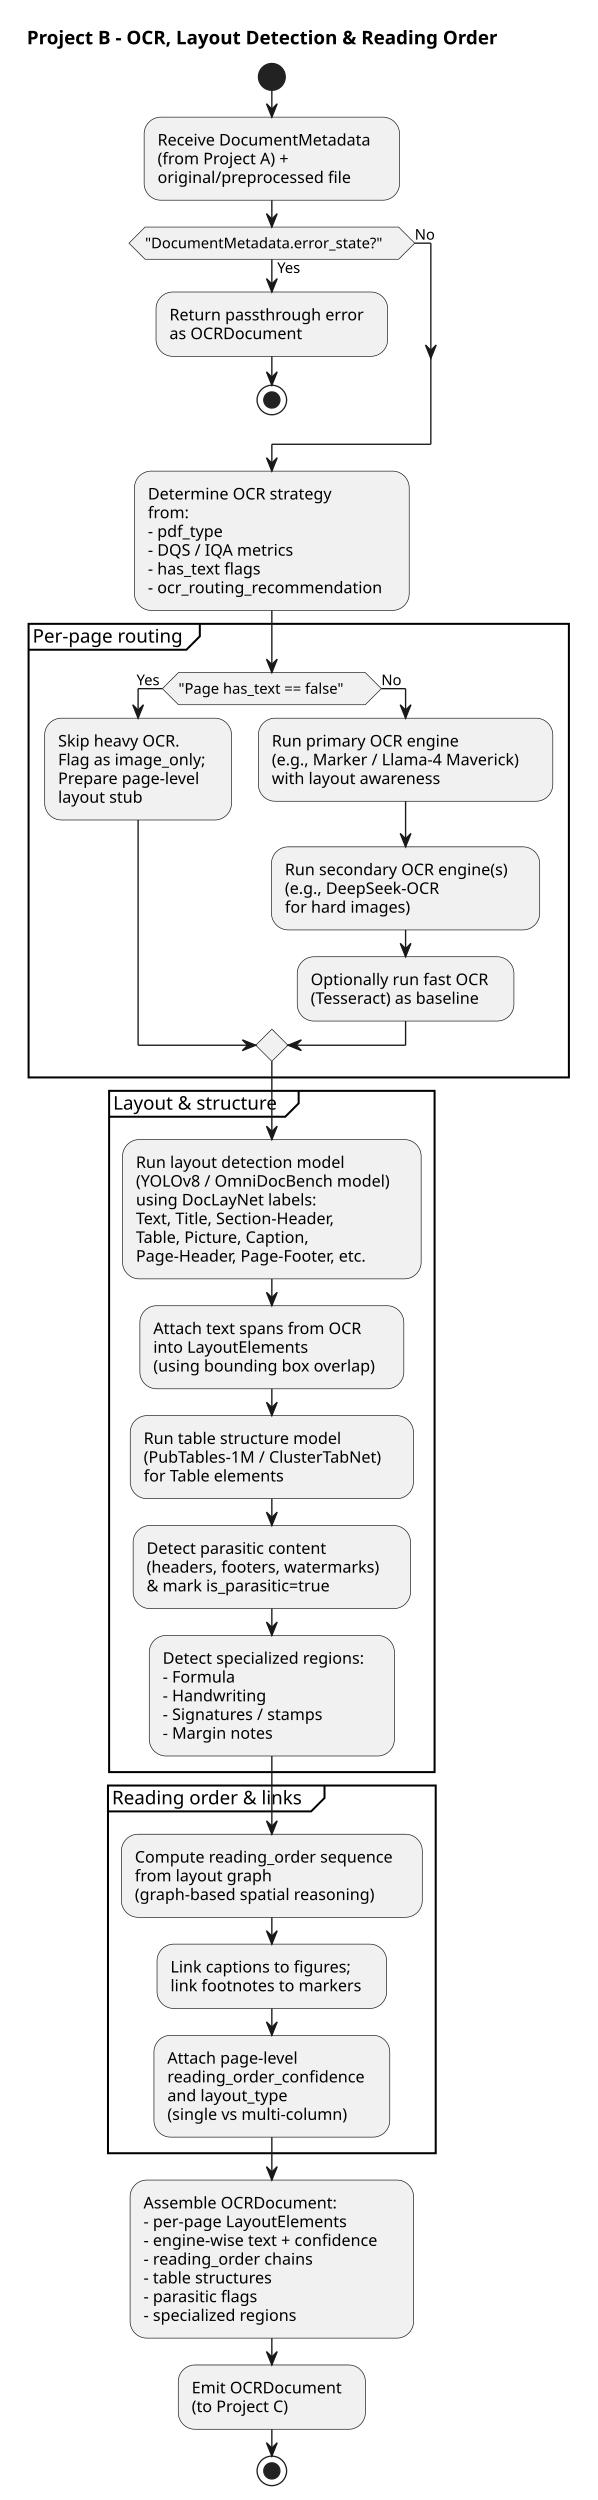
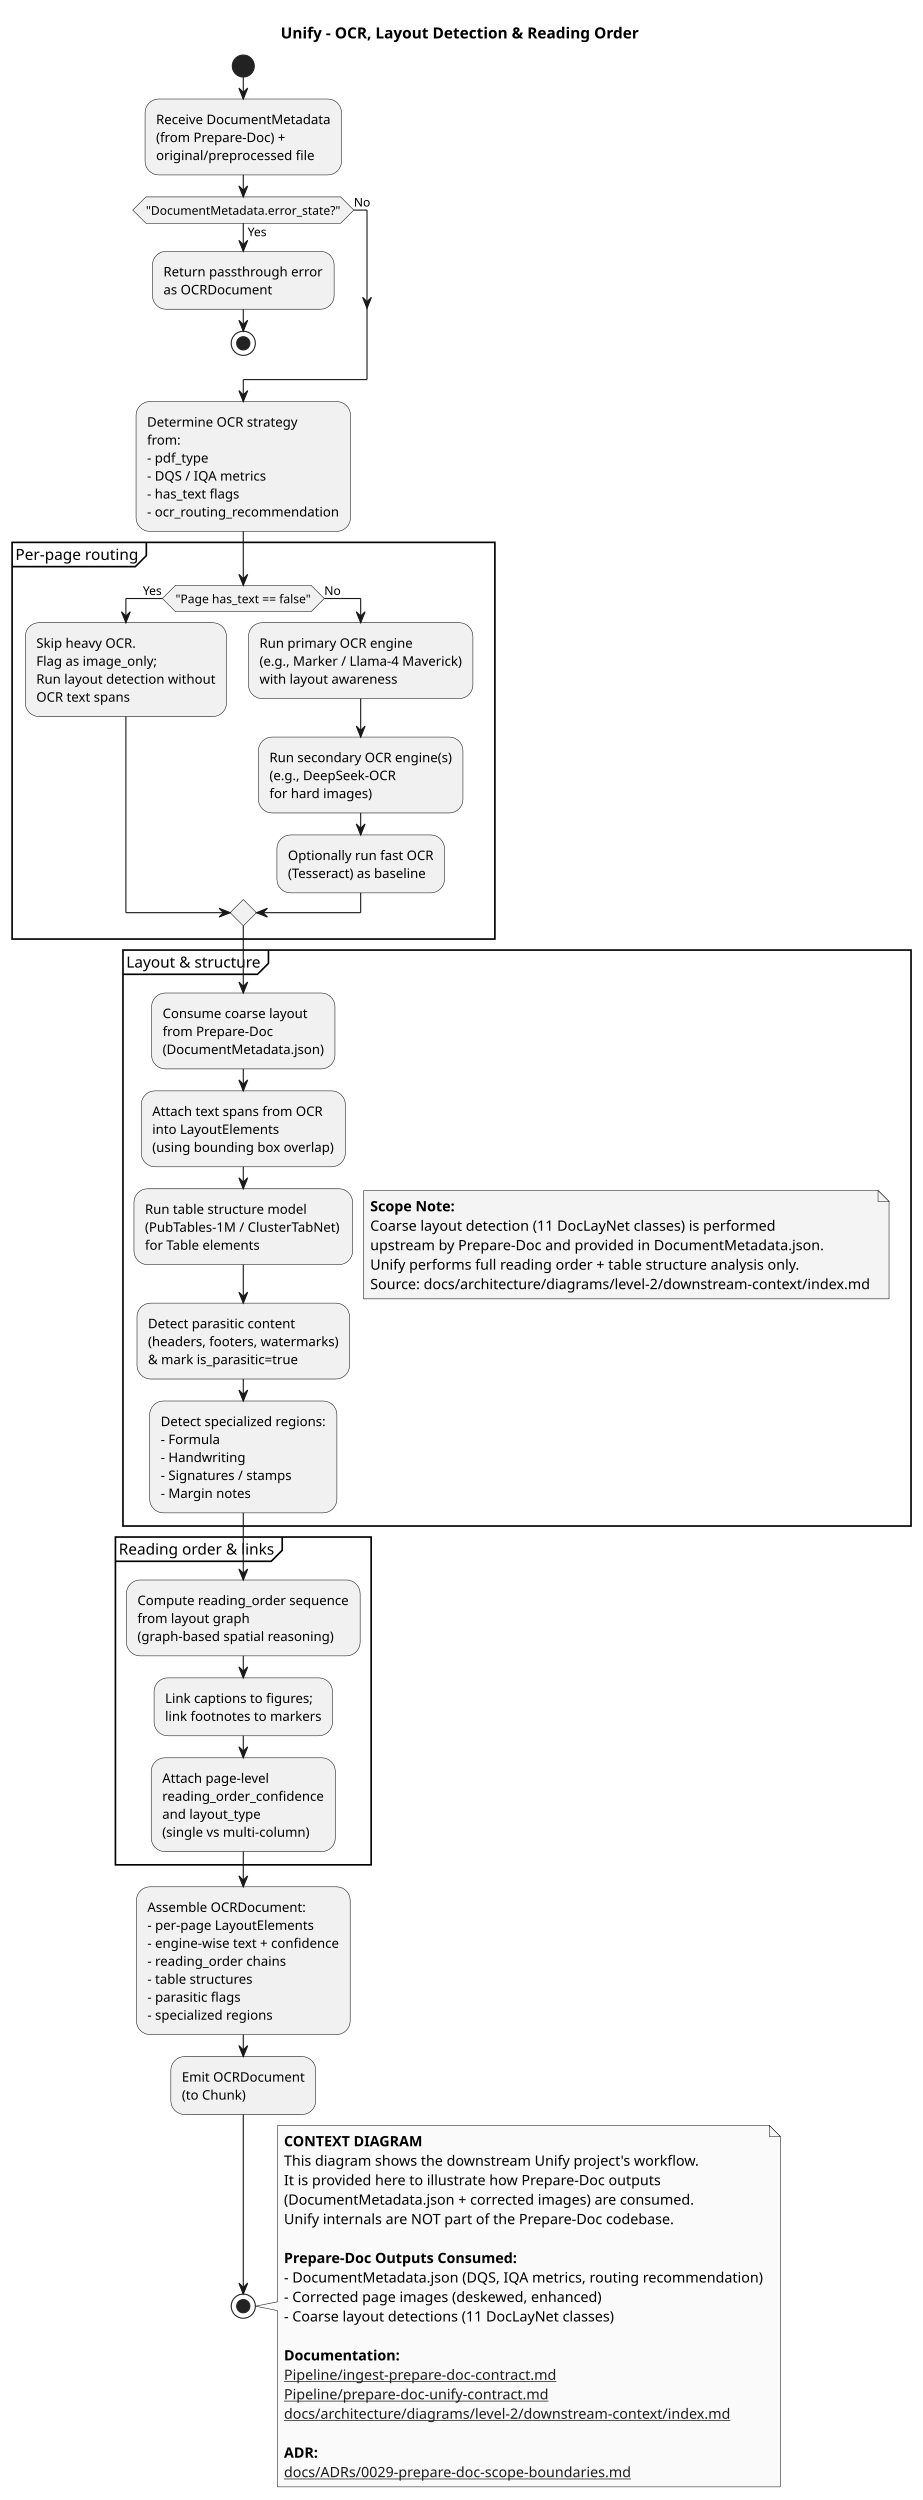
- <svg xmlns="http://www.w3.org/2000/svg" contentStyleType="text/css" height="1863px" preserveAspectRatio="none" style="width:445px;height:1863px;background:#FFFFFF;" version="1.1" viewBox="0 0 445 1863" width="445px" zoomAndPan="magnify">
+ <svg xmlns="http://www.w3.org/2000/svg" xmlns:xlink="http://www.w3.org/1999/xlink" contentStyleType="text/css" height="2274px" preserveAspectRatio="none" style="width:839px;height:2274px;background:#FFFFFF;" version="1.1" viewBox="0 0 839 2274" width="839px" zoomAndPan="magnify">
  <defs />
  <g>
-     <text fill="#000000" font-family="sans-serif" font-size="14" font-weight="bold" lengthAdjust="spacing" textLength="402.233" x="20" y="32.995">Project B - OCR, Layout Detection &amp; Reading Order</text>
-     <ellipse cx="202.578" cy="57.297" fill="#222222" rx="10" ry="10" style="stroke:#222222;stroke-width:1;" />
-     <rect fill="#F1F1F1" height="61.906" rx="12.5" ry="12.5" style="stroke:#181818;stroke-width:0.5;" width="190.326" x="107.415" y="87.297" />
-     <text fill="#000000" font-family="sans-serif" font-size="12" lengthAdjust="spacing" textLength="170.326" x="117.415" y="108.436">Receive DocumentMetadata</text>
-     <text fill="#000000" font-family="sans-serif" font-size="12" lengthAdjust="spacing" textLength="108.791" x="117.415" y="122.404">(from Project A) +</text>
-     <text fill="#000000" font-family="sans-serif" font-size="12" lengthAdjust="spacing" textLength="152.297" x="117.415" y="136.373">original/preprocessed file</text>
-     <rect fill="#F1F1F1" height="47.938" rx="12.5" ry="12.5" style="stroke:#181818;stroke-width:0.5;" width="172.613" x="116.271" y="217.606" />
-     <text fill="#000000" font-family="sans-serif" font-size="12" lengthAdjust="spacing" textLength="152.613" x="126.271" y="238.744">Return passthrough error</text>
-     <text fill="#000000" font-family="sans-serif" font-size="12" lengthAdjust="spacing" textLength="105.75" x="126.271" y="252.713">as OCRDocument</text>
-     <ellipse cx="202.578" cy="298.074" fill="none" rx="11" ry="11" style="stroke:#222222;stroke-width:1;" />
-     <ellipse cx="202.578" cy="298.074" fill="#222222" rx="6" ry="6" style="stroke:#222222;stroke-width:1;" />
-     <polygon fill="#F1F1F1" points="108.097,169.203,297.058,169.203,309.058,181.203,297.058,193.203,108.097,193.203,96.097,181.203,108.097,169.203" style="stroke:#181818;stroke-width:0.5;" />
-     <text fill="#000000" font-family="sans-serif" font-size="11" lengthAdjust="spacing" textLength="19.218" x="206.578" y="203.414">Yes</text>
-     <text fill="#000000" font-family="sans-serif" font-size="11" lengthAdjust="spacing" textLength="188.96" x="108.097" y="185.011">"DocumentMetadata.error_state?"</text>
-     <text fill="#000000" font-family="sans-serif" font-size="11" lengthAdjust="spacing" textLength="14.959" x="309.058" y="178.609">No</text>
-     <rect fill="#F1F1F1" height="103.812" rx="12.5" ry="12.5" style="stroke:#181818;stroke-width:0.5;" width="204.74" x="100.207" y="351.074" />
-     <text fill="#000000" font-family="sans-serif" font-size="12" lengthAdjust="spacing" textLength="147.498" x="110.207" y="372.213">Determine OCR strategy</text>
-     <text fill="#000000" font-family="sans-serif" font-size="12" lengthAdjust="spacing" textLength="32.232" x="110.207" y="386.182">from:</text>
-     <text fill="#000000" font-family="sans-serif" font-size="12" lengthAdjust="spacing" textLength="60.41" x="110.207" y="400.15">- pdf_type</text>
-     <text fill="#000000" font-family="sans-serif" font-size="12" lengthAdjust="spacing" textLength="116.022" x="110.207" y="414.119">- DQS / IQA metrics</text>
-     <text fill="#000000" font-family="sans-serif" font-size="12" lengthAdjust="spacing" textLength="91.846" x="110.207" y="428.088">- has_text flags</text>
-     <text fill="#000000" font-family="sans-serif" font-size="12" lengthAdjust="spacing" textLength="184.74" x="110.207" y="442.057">- ocr_routing_recommendation</text>
-     <rect fill="none" height="338.016" style="stroke:#000000;stroke-width:1.5;" width="402.644" x="21.294" y="464.887" />
-     <path d="M148.907,464.887 L148.907,474.184 L138.907,484.184 L21.294,484.184 " fill="none" style="stroke:#000000;stroke-width:1.5;" />
-     <text fill="#000000" font-family="sans-serif" font-size="14" lengthAdjust="spacing" textLength="117.612" x="24.294" y="478.882">Per-page routing</text>
-     <polygon fill="#F1F1F1" points="132.987,501.184,272.168,501.184,284.168,513.184,272.168,525.184,132.987,525.184,120.987,513.184,132.987,501.184" style="stroke:#181818;stroke-width:0.5;" />
-     <text fill="#000000" font-family="sans-serif" font-size="11" lengthAdjust="spacing" textLength="139.181" x="132.987" y="516.992">"Page has_text == false"</text>
-     <text fill="#000000" font-family="sans-serif" font-size="11" lengthAdjust="spacing" textLength="19.218" x="101.769" y="510.589">Yes</text>
-     <text fill="#000000" font-family="sans-serif" font-size="11" lengthAdjust="spacing" textLength="14.959" x="284.168" y="510.589">No</text>
-     <rect fill="#F1F1F1" height="75.875" rx="12.5" ry="12.5" style="stroke:#181818;stroke-width:0.5;" width="139.244" x="33.294" y="535.184" />
-     <text fill="#000000" font-family="sans-serif" font-size="12" lengthAdjust="spacing" textLength="99.668" x="43.294" y="556.322">Skip heavy OCR.</text>
-     <text fill="#000000" font-family="sans-serif" font-size="12" lengthAdjust="spacing" textLength="119.244" x="43.294" y="570.291">Flag as image_only;</text>
-     <text fill="#000000" font-family="sans-serif" font-size="12" lengthAdjust="spacing" textLength="113.49" x="43.294" y="584.26">Prepare page-level</text>
-     <text fill="#000000" font-family="sans-serif" font-size="12" lengthAdjust="spacing" textLength="67.436" x="43.294" y="598.229">layout stub</text>
-     <rect fill="#F1F1F1" height="61.906" rx="12.5" ry="12.5" style="stroke:#181818;stroke-width:0.5;" width="219.4" x="192.539" y="535.184" />
-     <text fill="#000000" font-family="sans-serif" font-size="12" lengthAdjust="spacing" textLength="149.045" x="202.539" y="556.322">Run primary OCR engine</text>
-     <text fill="#000000" font-family="sans-serif" font-size="12" lengthAdjust="spacing" textLength="199.4" x="202.539" y="570.291">(e.g., Marker / Llama-4 Maverick)</text>
-     <text fill="#000000" font-family="sans-serif" font-size="12" lengthAdjust="spacing" textLength="134.859" x="202.539" y="584.26">with layout awareness</text>
-     <rect fill="#F1F1F1" height="61.906" rx="12.5" ry="12.5" style="stroke:#181818;stroke-width:0.5;" width="199.883" x="202.297" y="631.059" />
-     <text fill="#000000" font-family="sans-serif" font-size="12" lengthAdjust="spacing" textLength="179.883" x="212.297" y="652.197">Run secondary OCR engine(s)</text>
-     <text fill="#000000" font-family="sans-serif" font-size="12" lengthAdjust="spacing" textLength="126.387" x="212.297" y="666.166">(e.g., DeepSeek-OCR</text>
-     <text fill="#000000" font-family="sans-serif" font-size="12" lengthAdjust="spacing" textLength="99.949" x="212.297" y="680.135">for hard images)</text>
-     <rect fill="#F1F1F1" height="47.938" rx="12.5" ry="12.5" style="stroke:#181818;stroke-width:0.5;" width="161.457" x="221.51" y="712.965" />
-     <text fill="#000000" font-family="sans-serif" font-size="12" lengthAdjust="spacing" textLength="141.457" x="231.51" y="734.104">Optionally run fast OCR</text>
-     <text fill="#000000" font-family="sans-serif" font-size="12" lengthAdjust="spacing" textLength="139.049" x="231.51" y="748.072">(Tesseract) as baseline</text>
-     <polygon fill="#F1F1F1" points="202.578,766.902,214.578,778.902,202.578,790.902,190.578,778.902,202.578,766.902" style="stroke:#181818;stroke-width:0.5;" />
-     <rect fill="none" height="507.672" style="stroke:#000000;stroke-width:1.5;" width="242.535" x="81.31" y="812.902" />
-     <path d="M222.56,812.902 L222.56,822.199 L212.56,832.199 L81.31,832.199 " fill="none" style="stroke:#000000;stroke-width:1.5;" />
-     <text fill="#000000" font-family="sans-serif" font-size="14" lengthAdjust="spacing" textLength="131.25" x="84.31" y="826.898">Layout &amp; structure</text>
-     <rect fill="#F1F1F1" height="103.812" rx="12.5" ry="12.5" style="stroke:#181818;stroke-width:0.5;" width="222.535" x="91.31" y="849.199" />
-     <text fill="#000000" font-family="sans-serif" font-size="12" lengthAdjust="spacing" textLength="166.471" x="101.31" y="870.338">Run layout detection model</text>
-     <text fill="#000000" font-family="sans-serif" font-size="12" lengthAdjust="spacing" textLength="202.535" x="101.31" y="884.307">(YOLOv8 / OmniDocBench model)</text>
-     <text fill="#000000" font-family="sans-serif" font-size="12" lengthAdjust="spacing" textLength="144.744" x="101.31" y="898.275">using DocLayNet labels:</text>
-     <text fill="#000000" font-family="sans-serif" font-size="12" lengthAdjust="spacing" textLength="164.285" x="101.31" y="912.244">Text, Title, Section-Header,</text>
-     <text fill="#000000" font-family="sans-serif" font-size="12" lengthAdjust="spacing" textLength="140.221" x="101.31" y="926.213">Table, Picture, Caption,</text>
-     <text fill="#000000" font-family="sans-serif" font-size="12" lengthAdjust="spacing" textLength="187.898" x="101.31" y="940.182">Page-Header, Page-Footer, etc.</text>
-     <rect fill="#F1F1F1" height="61.906" rx="12.5" ry="12.5" style="stroke:#181818;stroke-width:0.5;" width="196.69" x="104.233" y="973.012" />
-     <text fill="#000000" font-family="sans-serif" font-size="12" lengthAdjust="spacing" textLength="167.76" x="114.233" y="994.15">Attach text spans from OCR</text>
-     <text fill="#000000" font-family="sans-serif" font-size="12" lengthAdjust="spacing" textLength="123.527" x="114.233" y="1008.119">into LayoutElements</text>
-     <text fill="#000000" font-family="sans-serif" font-size="12" lengthAdjust="spacing" textLength="176.69" x="114.233" y="1022.088">(using bounding box overlap)</text>
-     <rect fill="#F1F1F1" height="61.906" rx="12.5" ry="12.5" style="stroke:#181818;stroke-width:0.5;" width="211.039" x="97.058" y="1054.918" />
-     <text fill="#000000" font-family="sans-serif" font-size="12" lengthAdjust="spacing" textLength="157.471" x="107.058" y="1076.057">Run table structure model</text>
-     <text fill="#000000" font-family="sans-serif" font-size="12" lengthAdjust="spacing" textLength="191.039" x="107.058" y="1090.025">(PubTables-1M / ClusterTabNet)</text>
-     <text fill="#000000" font-family="sans-serif" font-size="12" lengthAdjust="spacing" textLength="112.881" x="107.058" y="1103.994">for Table elements</text>
-     <rect fill="#F1F1F1" height="61.906" rx="12.5" ry="12.5" style="stroke:#181818;stroke-width:0.5;" width="206.697" x="99.229" y="1136.824" />
-     <text fill="#000000" font-family="sans-serif" font-size="12" lengthAdjust="spacing" textLength="145.066" x="109.229" y="1157.963">Detect parasitic content</text>
-     <text fill="#000000" font-family="sans-serif" font-size="12" lengthAdjust="spacing" textLength="186.697" x="109.229" y="1171.932">(headers, footers, watermarks)</text>
-     <text fill="#000000" font-family="sans-serif" font-size="12" lengthAdjust="spacing" textLength="149.66" x="109.229" y="1185.9">&amp; mark is_parasitic=true</text>
-     <rect fill="#F1F1F1" height="89.844" rx="12.5" ry="12.5" style="stroke:#181818;stroke-width:0.5;" width="182.656" x="111.249" y="1218.73" />
-     <text fill="#000000" font-family="sans-serif" font-size="12" lengthAdjust="spacing" textLength="162.656" x="121.249" y="1239.869">Detect specialized regions:</text>
-     <text fill="#000000" font-family="sans-serif" font-size="12" lengthAdjust="spacing" textLength="57.305" x="121.249" y="1253.838">- Formula</text>
-     <text fill="#000000" font-family="sans-serif" font-size="12" lengthAdjust="spacing" textLength="81.088" x="121.249" y="1267.807">- Handwriting</text>
-     <text fill="#000000" font-family="sans-serif" font-size="12" lengthAdjust="spacing" textLength="128.092" x="121.249" y="1281.775">- Signatures / stamps</text>
-     <text fill="#000000" font-family="sans-serif" font-size="12" lengthAdjust="spacing" textLength="86.443" x="121.249" y="1295.744">- Margin notes</text>
-     <rect fill="none" height="274.016" style="stroke:#000000;stroke-width:1.5;" width="244.228" x="80.463" y="1330.574" />
-     <path d="M241.818,1330.574 L241.818,1339.871 L231.818,1349.871 L80.463,1349.871 " fill="none" style="stroke:#000000;stroke-width:1.5;" />
-     <text fill="#000000" font-family="sans-serif" font-size="14" lengthAdjust="spacing" textLength="151.355" x="83.463" y="1344.569">Reading order &amp; links</text>
-     <rect fill="#F1F1F1" height="61.906" rx="12.5" ry="12.5" style="stroke:#181818;stroke-width:0.5;" width="224.228" x="90.463" y="1366.871" />
-     <text fill="#000000" font-family="sans-serif" font-size="12" lengthAdjust="spacing" textLength="204.228" x="100.463" y="1388.01">Compute reading_order sequence</text>
-     <text fill="#000000" font-family="sans-serif" font-size="12" lengthAdjust="spacing" textLength="108.387" x="100.463" y="1401.978">from layout graph</text>
-     <text fill="#000000" font-family="sans-serif" font-size="12" lengthAdjust="spacing" textLength="192.047" x="100.463" y="1415.947">(graph-based spatial reasoning)</text>
-     <rect fill="#F1F1F1" height="47.938" rx="12.5" ry="12.5" style="stroke:#181818;stroke-width:0.5;" width="171.107" x="117.024" y="1448.777" />
-     <text fill="#000000" font-family="sans-serif" font-size="12" lengthAdjust="spacing" textLength="144.264" x="127.024" y="1469.916">Link captions to figures;</text>
-     <text fill="#000000" font-family="sans-serif" font-size="12" lengthAdjust="spacing" textLength="151.107" x="127.024" y="1483.885">link footnotes to markers</text>
-     <rect fill="#F1F1F1" height="75.875" rx="12.5" ry="12.5" style="stroke:#181818;stroke-width:0.5;" width="175.742" x="114.707" y="1516.715" />
-     <text fill="#000000" font-family="sans-serif" font-size="12" lengthAdjust="spacing" textLength="105.826" x="124.707" y="1537.853">Attach page-level</text>
-     <text fill="#000000" font-family="sans-serif" font-size="12" lengthAdjust="spacing" textLength="155.742" x="124.707" y="1551.822">reading_order_confidence</text>
-     <text fill="#000000" font-family="sans-serif" font-size="12" lengthAdjust="spacing" textLength="96.639" x="124.707" y="1565.791">and layout_type</text>
-     <text fill="#000000" font-family="sans-serif" font-size="12" lengthAdjust="spacing" textLength="145.043" x="124.707" y="1579.76">(single vs multi-column)</text>
-     <rect fill="#F1F1F1" height="117.781" rx="12.5" ry="12.5" style="stroke:#181818;stroke-width:0.5;" width="211.268" x="96.944" y="1624.59" />
-     <text fill="#000000" font-family="sans-serif" font-size="12" lengthAdjust="spacing" textLength="154.307" x="106.944" y="1645.728">Assemble OCRDocument:</text>
-     <text fill="#000000" font-family="sans-serif" font-size="12" lengthAdjust="spacing" textLength="162.92" x="106.944" y="1659.697">- per-page LayoutElements</text>
-     <text fill="#000000" font-family="sans-serif" font-size="12" lengthAdjust="spacing" textLength="191.268" x="106.944" y="1673.666">- engine-wise text + confidence</text>
-     <text fill="#000000" font-family="sans-serif" font-size="12" lengthAdjust="spacing" textLength="134.76" x="106.944" y="1687.635">- reading_order chains</text>
-     <text fill="#000000" font-family="sans-serif" font-size="12" lengthAdjust="spacing" textLength="103.324" x="106.944" y="1701.603">- table structures</text>
-     <text fill="#000000" font-family="sans-serif" font-size="12" lengthAdjust="spacing" textLength="92.221" x="106.944" y="1715.572">- parasitic flags</text>
-     <text fill="#000000" font-family="sans-serif" font-size="12" lengthAdjust="spacing" textLength="122.93" x="106.944" y="1729.541">- specialized regions</text>
-     <rect fill="#F1F1F1" height="47.938" rx="12.5" ry="12.5" style="stroke:#181818;stroke-width:0.5;" width="139.455" x="132.85" y="1762.371" />
-     <text fill="#000000" font-family="sans-serif" font-size="12" lengthAdjust="spacing" textLength="119.455" x="142.85" y="1783.51">Emit OCRDocument</text>
-     <text fill="#000000" font-family="sans-serif" font-size="12" lengthAdjust="spacing" textLength="78.949" x="142.85" y="1797.478">(to Project C)</text>
-     <ellipse cx="202.578" cy="1841.309" fill="none" rx="11" ry="11" style="stroke:#222222;stroke-width:1;" />
-     <ellipse cx="202.578" cy="1841.309" fill="#222222" rx="6" ry="6" style="stroke:#222222;stroke-width:1;" />
-     <line style="stroke:#181818;stroke-width:1;" x1="202.578" x2="202.578" y1="67.297" y2="87.297" />
-     <polygon fill="#181818" points="198.578,77.297,202.578,87.297,206.578,77.297,202.578,81.297" style="stroke:#181818;stroke-width:1;" />
-     <line style="stroke:#181818;stroke-width:1;" x1="202.578" x2="202.578" y1="265.543" y2="287.074" />
-     <polygon fill="#181818" points="198.578,277.074,202.578,287.074,206.578,277.074,202.578,281.074" style="stroke:#181818;stroke-width:1;" />
-     <line style="stroke:#181818;stroke-width:1;" x1="202.578" x2="202.578" y1="193.203" y2="217.606" />
-     <polygon fill="#181818" points="198.578,207.606,202.578,217.606,206.578,207.606,202.578,211.606" style="stroke:#181818;stroke-width:1;" />
-     <line style="stroke:#181818;stroke-width:1;" x1="309.058" x2="321.058" y1="181.203" y2="181.203" />
-     <polygon fill="#181818" points="317.058,257.074,321.058,267.074,325.058,257.074,321.058,261.074" style="stroke:#181818;stroke-width:1;" />
-     <line style="stroke:#181818;stroke-width:1;" x1="321.058" x2="321.058" y1="181.203" y2="331.074" />
-     <line style="stroke:#181818;stroke-width:1;" x1="321.058" x2="202.578" y1="331.074" y2="331.074" />
-     <line style="stroke:#181818;stroke-width:1;" x1="202.578" x2="202.578" y1="331.074" y2="351.074" />
-     <polygon fill="#181818" points="198.578,341.074,202.578,351.074,206.578,341.074,202.578,345.074" style="stroke:#181818;stroke-width:1;" />
-     <line style="stroke:#181818;stroke-width:1;" x1="202.578" x2="202.578" y1="149.203" y2="169.203" />
-     <polygon fill="#181818" points="198.578,159.203,202.578,169.203,206.578,159.203,202.578,163.203" style="stroke:#181818;stroke-width:1;" />
-     <line style="stroke:#181818;stroke-width:1;" x1="302.239" x2="302.239" y1="597.09" y2="631.059" />
-     <polygon fill="#181818" points="298.239,621.059,302.239,631.059,306.239,621.059,302.239,625.059" style="stroke:#181818;stroke-width:1;" />
-     <line style="stroke:#181818;stroke-width:1;" x1="302.239" x2="302.239" y1="692.965" y2="712.965" />
-     <polygon fill="#181818" points="298.239,702.965,302.239,712.965,306.239,702.965,302.239,706.965" style="stroke:#181818;stroke-width:1;" />
-     <line style="stroke:#181818;stroke-width:1;" x1="120.987" x2="102.916" y1="513.184" y2="513.184" />
-     <line style="stroke:#181818;stroke-width:1;" x1="102.916" x2="102.916" y1="513.184" y2="535.184" />
-     <polygon fill="#181818" points="98.916,525.184,102.916,535.184,106.916,525.184,102.916,529.184" style="stroke:#181818;stroke-width:1;" />
-     <line style="stroke:#181818;stroke-width:1;" x1="284.168" x2="302.239" y1="513.184" y2="513.184" />
-     <line style="stroke:#181818;stroke-width:1;" x1="302.239" x2="302.239" y1="513.184" y2="535.184" />
-     <polygon fill="#181818" points="298.239,525.184,302.239,535.184,306.239,525.184,302.239,529.184" style="stroke:#181818;stroke-width:1;" />
-     <line style="stroke:#181818;stroke-width:1;" x1="102.916" x2="102.916" y1="611.059" y2="778.902" />
-     <line style="stroke:#181818;stroke-width:1;" x1="102.916" x2="190.578" y1="778.902" y2="778.902" />
-     <polygon fill="#181818" points="180.578,774.902,190.578,778.902,180.578,782.902,184.578,778.902" style="stroke:#181818;stroke-width:1;" />
-     <line style="stroke:#181818;stroke-width:1;" x1="302.239" x2="302.239" y1="760.902" y2="778.902" />
-     <line style="stroke:#181818;stroke-width:1;" x1="302.239" x2="214.578" y1="778.902" y2="778.902" />
-     <polygon fill="#181818" points="224.578,774.902,214.578,778.902,224.578,782.902,220.578,778.902" style="stroke:#181818;stroke-width:1;" />
-     <line style="stroke:#181818;stroke-width:1;" x1="202.578" x2="202.578" y1="454.887" y2="501.184" />
-     <polygon fill="#181818" points="198.578,491.184,202.578,501.184,206.578,491.184,202.578,495.184" style="stroke:#181818;stroke-width:1;" />
-     <line style="stroke:#181818;stroke-width:1;" x1="202.578" x2="202.578" y1="953.012" y2="973.012" />
-     <polygon fill="#181818" points="198.578,963.012,202.578,973.012,206.578,963.012,202.578,967.012" style="stroke:#181818;stroke-width:1;" />
-     <line style="stroke:#181818;stroke-width:1;" x1="202.578" x2="202.578" y1="1034.918" y2="1054.918" />
-     <polygon fill="#181818" points="198.578,1044.918,202.578,1054.918,206.578,1044.918,202.578,1048.918" style="stroke:#181818;stroke-width:1;" />
-     <line style="stroke:#181818;stroke-width:1;" x1="202.578" x2="202.578" y1="1116.824" y2="1136.824" />
-     <polygon fill="#181818" points="198.578,1126.824,202.578,1136.824,206.578,1126.824,202.578,1130.824" style="stroke:#181818;stroke-width:1;" />
-     <line style="stroke:#181818;stroke-width:1;" x1="202.578" x2="202.578" y1="1198.73" y2="1218.73" />
-     <polygon fill="#181818" points="198.578,1208.73,202.578,1218.73,206.578,1208.73,202.578,1212.73" style="stroke:#181818;stroke-width:1;" />
-     <line style="stroke:#181818;stroke-width:1;" x1="202.578" x2="202.578" y1="790.902" y2="849.199" />
-     <polygon fill="#181818" points="198.578,839.199,202.578,849.199,206.578,839.199,202.578,843.199" style="stroke:#181818;stroke-width:1;" />
-     <line style="stroke:#181818;stroke-width:1;" x1="202.578" x2="202.578" y1="1428.777" y2="1448.777" />
-     <polygon fill="#181818" points="198.578,1438.777,202.578,1448.777,206.578,1438.777,202.578,1442.777" style="stroke:#181818;stroke-width:1;" />
-     <line style="stroke:#181818;stroke-width:1;" x1="202.578" x2="202.578" y1="1496.715" y2="1516.715" />
-     <polygon fill="#181818" points="198.578,1506.715,202.578,1516.715,206.578,1506.715,202.578,1510.715" style="stroke:#181818;stroke-width:1;" />
-     <line style="stroke:#181818;stroke-width:1;" x1="202.578" x2="202.578" y1="1308.574" y2="1366.871" />
-     <polygon fill="#181818" points="198.578,1356.871,202.578,1366.871,206.578,1356.871,202.578,1360.871" style="stroke:#181818;stroke-width:1;" />
-     <line style="stroke:#181818;stroke-width:1;" x1="202.578" x2="202.578" y1="1592.59" y2="1624.59" />
-     <polygon fill="#181818" points="198.578,1614.59,202.578,1624.59,206.578,1614.59,202.578,1618.59" style="stroke:#181818;stroke-width:1;" />
-     <line style="stroke:#181818;stroke-width:1;" x1="202.578" x2="202.578" y1="1742.371" y2="1762.371" />
-     <polygon fill="#181818" points="198.578,1752.371,202.578,1762.371,206.578,1752.371,202.578,1756.371" style="stroke:#181818;stroke-width:1;" />
-     <line style="stroke:#181818;stroke-width:1;" x1="202.578" x2="202.578" y1="1810.309" y2="1830.309" />
-     <polygon fill="#181818" points="198.578,1820.309,202.578,1830.309,206.578,1820.309,202.578,1824.309" style="stroke:#181818;stroke-width:1;" />
+     <text fill="#000000" font-family="sans-serif" font-size="14" font-weight="bold" lengthAdjust="spacing" textLength="326.031" x="255.318" y="34.966">Unify - OCR, Layout Detection &amp; Reading Order</text>
+     <ellipse cx="221.292" cy="60.068" fill="#222222" rx="10" ry="10" style="stroke:#222222;stroke-width:1;" />
+     <rect fill="#F1F1F1" height="69.032" rx="12.5" ry="12.5" style="stroke:#181818;stroke-width:0.5;" width="178.665" x="131.96" y="90.068" />
+     <text fill="#000000" font-family="sans-serif" font-size="12" lengthAdjust="spacing" textLength="158.665" x="141.96" y="112.896">Receive DocumentMetadata</text>
+     <text fill="#000000" font-family="sans-serif" font-size="12" lengthAdjust="spacing" textLength="118.333" x="141.96" y="129.24">(from Prepare-Doc) +</text>
+     <text fill="#000000" font-family="sans-serif" font-size="12" lengthAdjust="spacing" textLength="144.577" x="141.96" y="145.584">original/preprocessed file</text>
+     <rect fill="#F1F1F1" height="52.688" rx="12.5" ry="12.5" style="stroke:#181818;stroke-width:0.5;" width="165.273" x="138.656" y="228.591" />
+     <text fill="#000000" font-family="sans-serif" font-size="12" lengthAdjust="spacing" textLength="145.273" x="148.656" y="251.419">Return passthrough error</text>
+     <text fill="#000000" font-family="sans-serif" font-size="12" lengthAdjust="spacing" textLength="98.953" x="148.656" y="267.763">as OCRDocument</text>
+     <ellipse cx="221.292" cy="312.279" fill="none" rx="11" ry="11" style="stroke:#222222;stroke-width:1;" />
+     <ellipse cx="221.292" cy="312.279" fill="#222222" rx="6" ry="6" style="stroke:#222222;stroke-width:1;" />
+     <polygon fill="#F1F1F1" points="132.754,179.1,309.83,179.1,321.83,191.1,309.83,203.1,132.754,203.1,120.754,191.1,132.754,179.1" style="stroke:#181818;stroke-width:0.5;" />
+     <text fill="#000000" font-family="sans-serif" font-size="11" lengthAdjust="spacing" textLength="17.699" x="225.292" y="214.859">Yes</text>
+     <text fill="#000000" font-family="sans-serif" font-size="11" lengthAdjust="spacing" textLength="177.077" x="132.754" y="195.368">"DocumentMetadata.error_state?"</text>
+     <text fill="#000000" font-family="sans-serif" font-size="11" lengthAdjust="spacing" textLength="15.015" x="321.83" y="187.877">No</text>
+     <rect fill="#F1F1F1" height="118.065" rx="12.5" ry="12.5" style="stroke:#181818;stroke-width:0.5;" width="195.057" x="123.764" y="365.279" />
+     <text fill="#000000" font-family="sans-serif" font-size="12" lengthAdjust="spacing" textLength="137.113" x="133.764" y="388.108">Determine OCR strategy</text>
+     <text fill="#000000" font-family="sans-serif" font-size="12" lengthAdjust="spacing" textLength="30.78" x="133.764" y="404.452">from:</text>
+     <text fill="#000000" font-family="sans-serif" font-size="12" lengthAdjust="spacing" textLength="55.8" x="133.764" y="420.796">- pdf_type</text>
+     <text fill="#000000" font-family="sans-serif" font-size="12" lengthAdjust="spacing" textLength="108.517" x="133.764" y="437.14">- DQS / IQA metrics</text>
+     <text fill="#000000" font-family="sans-serif" font-size="12" lengthAdjust="spacing" textLength="84.193" x="133.764" y="453.484">- has_text flags</text>
+     <text fill="#000000" font-family="sans-serif" font-size="12" lengthAdjust="spacing" textLength="175.057" x="133.764" y="469.828">- ocr_routing_recommendation</text>
+     <rect fill="none" height="360.821" style="stroke:#000000;stroke-width:1.5;" width="439.15" x="11" y="493.344" />
+     <path d="M133.098,493.344 L133.098,505.412 L123.098,515.412 L11,515.412 " fill="none" style="stroke:#000000;stroke-width:1.5;" />
+     <text fill="#000000" font-family="sans-serif" font-size="14" lengthAdjust="spacing" textLength="112.098" x="14" y="509.31">Per-page routing</text>
+     <polygon fill="#F1F1F1" points="159.649,532.412,282.936,532.412,294.936,544.412,282.936,556.412,159.649,556.412,147.649,544.412,159.649,532.412" style="stroke:#181818;stroke-width:0.5;" />
+     <text fill="#000000" font-family="sans-serif" font-size="11" lengthAdjust="spacing" textLength="123.287" x="159.649" y="548.68">"Page has_text == false"</text>
+     <text fill="#000000" font-family="sans-serif" font-size="11" lengthAdjust="spacing" textLength="17.699" x="129.95" y="541.189">Yes</text>
+     <text fill="#000000" font-family="sans-serif" font-size="11" lengthAdjust="spacing" textLength="15.015" x="294.936" y="541.189">No</text>
+     <rect fill="#F1F1F1" height="85.376" rx="12.5" ry="12.5" style="stroke:#181818;stroke-width:0.5;" width="183.009" x="23" y="566.412" />
+     <text fill="#000000" font-family="sans-serif" font-size="12" lengthAdjust="spacing" textLength="90.481" x="33" y="589.24">Skip heavy OCR.</text>
+     <text fill="#000000" font-family="sans-serif" font-size="12" lengthAdjust="spacing" textLength="109.789" x="33" y="605.584">Flag as image_only;</text>
+     <text fill="#000000" font-family="sans-serif" font-size="12" lengthAdjust="spacing" textLength="163.009" x="33" y="621.928">Run layout detection without</text>
+     <text fill="#000000" font-family="sans-serif" font-size="12" lengthAdjust="spacing" textLength="85.465" x="33" y="638.273">OCR text spans</text>
+     <rect fill="#F1F1F1" height="69.032" rx="12.5" ry="12.5" style="stroke:#181818;stroke-width:0.5;" width="204.141" x="226.009" y="566.412" />
+     <text fill="#000000" font-family="sans-serif" font-size="12" lengthAdjust="spacing" textLength="139.381" x="236.009" y="589.24">Run primary OCR engine</text>
+     <text fill="#000000" font-family="sans-serif" font-size="12" lengthAdjust="spacing" textLength="184.141" x="236.009" y="605.584">(e.g., Marker / Llama-4 Maverick)</text>
+     <text fill="#000000" font-family="sans-serif" font-size="12" lengthAdjust="spacing" textLength="125.773" x="236.009" y="621.928">with layout awareness</text>
+     <rect fill="#F1F1F1" height="69.032" rx="12.5" ry="12.5" style="stroke:#181818;stroke-width:0.5;" width="186.009" x="235.075" y="670.444" />
+     <text fill="#000000" font-family="sans-serif" font-size="12" lengthAdjust="spacing" textLength="166.009" x="245.075" y="693.273">Run secondary OCR engine(s)</text>
+     <text fill="#000000" font-family="sans-serif" font-size="12" lengthAdjust="spacing" textLength="115.009" x="245.075" y="709.617">(e.g., DeepSeek-OCR</text>
+     <text fill="#000000" font-family="sans-serif" font-size="12" lengthAdjust="spacing" textLength="93.613" x="245.075" y="725.961">for hard images)</text>
+     <rect fill="#F1F1F1" height="52.688" rx="12.5" ry="12.5" style="stroke:#181818;stroke-width:0.5;" width="152.409" x="251.875" y="759.477" />
+     <text fill="#000000" font-family="sans-serif" font-size="12" lengthAdjust="spacing" textLength="132.409" x="261.875" y="782.305">Optionally run fast OCR</text>
+     <text fill="#000000" font-family="sans-serif" font-size="12" lengthAdjust="spacing" textLength="126.409" x="261.875" y="798.649">(Tesseract) as baseline</text>
+     <polygon fill="#F1F1F1" points="221.292,818.165,233.292,830.165,221.292,842.165,209.292,830.165,221.292,818.165" style="stroke:#181818;stroke-width:0.5;" />
+     <rect fill="none" height="523.918" style="stroke:#000000;stroke-width:1.5;" width="716.811" x="111.856" y="864.165" />
+     <path d="M244.187,864.165 L244.187,876.233 L234.187,886.233 L111.856,886.233 " fill="none" style="stroke:#000000;stroke-width:1.5;" />
+     <text fill="#000000" font-family="sans-serif" font-size="14" lengthAdjust="spacing" textLength="122.332" x="114.856" y="880.131">Layout &amp; structure</text>
+     <path d="M330.729,1082.893 L330.729,1181.423 L808.666,1181.423 L808.666,1092.893 L798.666,1082.893 L330.729,1082.893 " fill="#F4F4F4" style="stroke:#181818;stroke-width:0.5;" />
+     <path d="M798.666,1082.893 L798.666,1092.893 L808.666,1092.893 L798.666,1082.893 " fill="#F4F4F4" style="stroke:#181818;stroke-width:0.5;" />
+     <text fill="#000000" font-family="sans-serif" font-size="13" font-weight="bold" lengthAdjust="spacing" textLength="76.83" x="336.729" y="1101.79">Scope Note:</text>
+     <text fill="#000000" font-family="sans-serif" font-size="13" lengthAdjust="spacing" textLength="368.641" x="336.729" y="1119.496">Coarse layout detection (11 DocLayNet classes) is performed</text>
+     <text fill="#000000" font-family="sans-serif" font-size="13" lengthAdjust="spacing" textLength="414.232" x="336.729" y="1137.202">upstream by Prepare-Doc and provided in DocumentMetadata.json.</text>
+     <text fill="#000000" font-family="sans-serif" font-size="13" lengthAdjust="spacing" textLength="391.586" x="336.729" y="1154.908">Unify performs full reading order + table structure analysis only.</text>
+     <text fill="#000000" font-family="sans-serif" font-size="13" lengthAdjust="spacing" textLength="456.937" x="336.729" y="1172.614">Source: docs/architecture/diagrams/level-2/downstream-context/index.md</text>
+     <rect fill="#F1F1F1" height="69.032" rx="12.5" ry="12.5" style="stroke:#181818;stroke-width:0.5;" width="166.761" x="137.912" y="903.233" />
+     <text fill="#000000" font-family="sans-serif" font-size="12" lengthAdjust="spacing" textLength="131.833" x="147.912" y="926.061">Consume coarse layout</text>
+     <text fill="#000000" font-family="sans-serif" font-size="12" lengthAdjust="spacing" textLength="101.149" x="147.912" y="942.405">from Prepare-Doc</text>
+     <text fill="#000000" font-family="sans-serif" font-size="12" lengthAdjust="spacing" textLength="146.761" x="147.912" y="958.749">(DocumentMetadata.json)</text>
+     <rect fill="#F1F1F1" height="69.032" rx="12.5" ry="12.5" style="stroke:#181818;stroke-width:0.5;" width="185.637" x="128.474" y="992.265" />
+     <text fill="#000000" font-family="sans-serif" font-size="12" lengthAdjust="spacing" textLength="155.509" x="138.474" y="1015.093">Attach text spans from OCR</text>
+     <text fill="#000000" font-family="sans-serif" font-size="12" lengthAdjust="spacing" textLength="115.393" x="138.474" y="1031.437">into LayoutElements</text>
+     <text fill="#000000" font-family="sans-serif" font-size="12" lengthAdjust="spacing" textLength="165.637" x="138.474" y="1047.782">(using bounding box overlap)</text>
+     <rect fill="#F1F1F1" height="69.032" rx="12.5" ry="12.5" style="stroke:#181818;stroke-width:0.5;" width="198.873" x="121.856" y="1081.298" />
+     <text fill="#000000" font-family="sans-serif" font-size="12" lengthAdjust="spacing" textLength="147.373" x="131.856" y="1104.126">Run table structure model</text>
+     <text fill="#000000" font-family="sans-serif" font-size="12" lengthAdjust="spacing" textLength="178.873" x="131.856" y="1120.47">(PubTables-1M / ClusterTabNet)</text>
+     <text fill="#000000" font-family="sans-serif" font-size="12" lengthAdjust="spacing" textLength="105.349" x="131.856" y="1136.814">for Table elements</text>
+     <rect fill="#F1F1F1" height="69.032" rx="12.5" ry="12.5" style="stroke:#181818;stroke-width:0.5;" width="193.377" x="124.603" y="1185.33" />
+     <text fill="#000000" font-family="sans-serif" font-size="12" lengthAdjust="spacing" textLength="134.077" x="134.603" y="1208.158">Detect parasitic content</text>
+     <text fill="#000000" font-family="sans-serif" font-size="12" lengthAdjust="spacing" textLength="173.377" x="134.603" y="1224.502">(headers, footers, watermarks)</text>
+     <text fill="#000000" font-family="sans-serif" font-size="12" lengthAdjust="spacing" textLength="136.681" x="134.603" y="1240.846">&amp; mark is_parasitic=true</text>
+     <rect fill="#F1F1F1" height="101.721" rx="12.5" ry="12.5" style="stroke:#181818;stroke-width:0.5;" width="170.265" x="136.16" y="1274.362" />
+     <text fill="#000000" font-family="sans-serif" font-size="12" lengthAdjust="spacing" textLength="150.265" x="146.16" y="1297.19">Detect specialized regions:</text>
+     <text fill="#000000" font-family="sans-serif" font-size="12" lengthAdjust="spacing" textLength="53.892" x="146.16" y="1313.534">- Formula</text>
+     <text fill="#000000" font-family="sans-serif" font-size="12" lengthAdjust="spacing" textLength="77.112" x="146.16" y="1329.879">- Handwriting</text>
+     <text fill="#000000" font-family="sans-serif" font-size="12" lengthAdjust="spacing" textLength="119.281" x="146.16" y="1346.223">- Signatures / stamps</text>
+     <text fill="#000000" font-family="sans-serif" font-size="12" lengthAdjust="spacing" textLength="82.093" x="146.16" y="1362.567">- Margin notes</text>
+     <rect fill="none" height="298.165" style="stroke:#000000;stroke-width:1.5;" width="232.601" x="104.992" y="1398.083" />
+     <path d="M256.699,1398.083 L256.699,1410.151 L246.699,1420.151 L104.992,1420.151 " fill="none" style="stroke:#000000;stroke-width:1.5;" />
+     <text fill="#000000" font-family="sans-serif" font-size="14" lengthAdjust="spacing" textLength="141.707" x="107.992" y="1414.049">Reading order &amp; links</text>
+     <rect fill="#F1F1F1" height="69.032" rx="12.5" ry="12.5" style="stroke:#181818;stroke-width:0.5;" width="212.601" x="114.992" y="1437.151" />
+     <text fill="#000000" font-family="sans-serif" font-size="12" lengthAdjust="spacing" textLength="192.601" x="124.992" y="1459.979">Compute reading_order sequence</text>
+     <text fill="#000000" font-family="sans-serif" font-size="12" lengthAdjust="spacing" textLength="102.625" x="124.992" y="1476.323">from layout graph</text>
+     <text fill="#000000" font-family="sans-serif" font-size="12" lengthAdjust="spacing" textLength="179.065" x="124.992" y="1492.667">(graph-based spatial reasoning)</text>
+     <rect fill="#F1F1F1" height="52.688" rx="12.5" ry="12.5" style="stroke:#181818;stroke-width:0.5;" width="162.261" x="140.162" y="1526.183" />
+     <text fill="#000000" font-family="sans-serif" font-size="12" lengthAdjust="spacing" textLength="134.593" x="150.162" y="1549.011">Link captions to figures;</text>
+     <text fill="#000000" font-family="sans-serif" font-size="12" lengthAdjust="spacing" textLength="142.261" x="150.162" y="1565.355">link footnotes to markers</text>
+     <rect fill="#F1F1F1" height="85.376" rx="12.5" ry="12.5" style="stroke:#181818;stroke-width:0.5;" width="167.457" x="137.564" y="1598.871" />
+     <text fill="#000000" font-family="sans-serif" font-size="12" lengthAdjust="spacing" textLength="97.309" x="147.564" y="1621.699">Attach page-level</text>
+     <text fill="#000000" font-family="sans-serif" font-size="12" lengthAdjust="spacing" textLength="147.457" x="147.564" y="1638.043">reading_order_confidence</text>
+     <text fill="#000000" font-family="sans-serif" font-size="12" lengthAdjust="spacing" textLength="89.533" x="147.564" y="1654.388">and layout_type</text>
+     <text fill="#000000" font-family="sans-serif" font-size="12" lengthAdjust="spacing" textLength="133.981" x="147.564" y="1670.732">(single vs multi-column)</text>
+     <rect fill="#F1F1F1" height="134.409" rx="12.5" ry="12.5" style="stroke:#181818;stroke-width:0.5;" width="194.493" x="124.046" y="1716.248" />
+     <text fill="#000000" font-family="sans-serif" font-size="12" lengthAdjust="spacing" textLength="144.085" x="134.046" y="1739.076">Assemble OCRDocument:</text>
+     <text fill="#000000" font-family="sans-serif" font-size="12" lengthAdjust="spacing" textLength="151.501" x="134.046" y="1755.42">- per-page LayoutElements</text>
+     <text fill="#000000" font-family="sans-serif" font-size="12" lengthAdjust="spacing" textLength="174.493" x="134.046" y="1771.764">- engine-wise text + confidence</text>
+     <text fill="#000000" font-family="sans-serif" font-size="12" lengthAdjust="spacing" textLength="126.649" x="134.046" y="1788.108">- reading_order chains</text>
+     <text fill="#000000" font-family="sans-serif" font-size="12" lengthAdjust="spacing" textLength="95.845" x="134.046" y="1804.452">- table structures</text>
+     <text fill="#000000" font-family="sans-serif" font-size="12" lengthAdjust="spacing" textLength="85.021" x="134.046" y="1820.796">- parasitic flags</text>
+     <text fill="#000000" font-family="sans-serif" font-size="12" lengthAdjust="spacing" textLength="114.193" x="134.046" y="1837.14">- specialized regions</text>
+     <rect fill="#F1F1F1" height="52.688" rx="12.5" ry="12.5" style="stroke:#181818;stroke-width:0.5;" width="131.793" x="155.396" y="1870.657" />
+     <text fill="#000000" font-family="sans-serif" font-size="12" lengthAdjust="spacing" textLength="111.793" x="165.396" y="1893.485">Emit OCRDocument</text>
+     <text fill="#000000" font-family="sans-serif" font-size="12" lengthAdjust="spacing" textLength="58.152" x="165.396" y="1909.829">(to Chunk)</text>
+     <path d="M252.292,1933.345 L252.292,2093.699 L232.292,2097.699 L252.292,2101.699 L252.292,2262.053 A0,0 0 0 0 252.292,2262.053 L709.794,2262.053 A0,0 0 0 0 709.794,2262.053 L709.794,1943.345 L699.794,1933.345 L252.292,1933.345 A0,0 0 0 0 252.292,1933.345 " fill="#FAFAFA" style="stroke:#181818;stroke-width:0.5;" />
+     <path d="M699.794,1933.345 L699.794,1943.345 L709.794,1943.345 L699.794,1933.345 " fill="#FAFAFA" style="stroke:#181818;stroke-width:0.5;" />
+     <text fill="#000000" font-family="sans-serif" font-size="13" font-weight="bold" lengthAdjust="spacing" textLength="126.451" x="258.292" y="1952.242">CONTEXT DIAGRAM</text>
+     <text fill="#000000" font-family="sans-serif" font-size="13" lengthAdjust="spacing" textLength="379.548" x="258.292" y="1969.948">This diagram shows the downstream Unify project's workflow.</text>
+     <text fill="#000000" font-family="sans-serif" font-size="13" lengthAdjust="spacing" textLength="344.552" x="258.292" y="1987.654">It is provided here to illustrate how Prepare-Doc outputs</text>
+     <text fill="#000000" font-family="sans-serif" font-size="13" lengthAdjust="spacing" textLength="373.477" x="258.292" y="2005.36">(DocumentMetadata.json + corrected images) are consumed.</text>
+     <text fill="#000000" font-family="sans-serif" font-size="13" lengthAdjust="spacing" textLength="355.823" x="258.292" y="2023.066">Unify internals are NOT part of the Prepare-Doc codebase.</text>
+     <text fill="#000000" font-family="sans-serif" font-size="13" lengthAdjust="spacing" textLength="3.38" x="258.292" y="2040.772"> </text>
+     <text fill="#000000" font-family="sans-serif" font-size="13" font-weight="bold" lengthAdjust="spacing" textLength="212.368" x="258.292" y="2058.478">Prepare-Doc Outputs Consumed:</text>
+     <text fill="#000000" font-family="sans-serif" font-size="13" lengthAdjust="spacing" textLength="436.501" x="258.292" y="2076.184">- DocumentMetadata.json (DQS, IQA metrics, routing recommendation)</text>
+     <text fill="#000000" font-family="sans-serif" font-size="13" lengthAdjust="spacing" textLength="289.419" x="258.292" y="2093.89">- Corrected page images (deskewed, enhanced)</text>
+     <text fill="#000000" font-family="sans-serif" font-size="13" lengthAdjust="spacing" textLength="300.209" x="258.292" y="2111.596">- Coarse layout detections (11 DocLayNet classes)</text>
+     <text fill="#000000" font-family="sans-serif" font-size="13" lengthAdjust="spacing" textLength="3.38" x="258.292" y="2129.302"> </text>
+     <text fill="#000000" font-family="sans-serif" font-size="13" font-weight="bold" lengthAdjust="spacing" textLength="105.274" x="258.292" y="2147.008">Documentation:</text>
+     <a href="docs/development/RAG" target="_top" title="docs/development/RAG" xlink:actuate="onRequest" xlink:href="docs/development/RAG" xlink:show="new" xlink:title="docs/development/RAG" xlink:type="simple">
+       <text fill="#1D1D1D" font-family="sans-serif" font-size="13" lengthAdjust="spacing" text-decoration="underline" textLength="248.495" x="258.292" y="2164.714">Pipeline/ingest-prepare-doc-contract.md</text>
+     </a>
+     <a href="docs/development/RAG" target="_top" title="docs/development/RAG" xlink:actuate="onRequest" xlink:href="docs/development/RAG" xlink:show="new" xlink:title="docs/development/RAG" xlink:type="simple">
+       <text fill="#1D1D1D" font-family="sans-serif" font-size="13" lengthAdjust="spacing" text-decoration="underline" textLength="241.384" x="258.292" y="2182.42">Pipeline/prepare-doc-unify-contract.md</text>
+     </a>
+     <a href="docs/architecture/diagrams/level-2/downstream-context/index.md" target="_top" title="docs/architecture/diagrams/level-2/downstream-context/index.md" xlink:actuate="onRequest" xlink:href="docs/architecture/diagrams/level-2/downstream-context/index.md" xlink:show="new" xlink:title="docs/architecture/diagrams/level-2/downstream-context/index.md" xlink:type="simple">
+       <text fill="#1D1D1D" font-family="sans-serif" font-size="13" lengthAdjust="spacing" text-decoration="underline" textLength="408.096" x="258.292" y="2200.126">docs/architecture/diagrams/level-2/downstream-context/index.md</text>
+     </a>
+     <text fill="#000000" font-family="sans-serif" font-size="13" lengthAdjust="spacing" textLength="3.38" x="258.292" y="2217.832"> </text>
+     <text fill="#000000" font-family="sans-serif" font-size="13" font-weight="bold" lengthAdjust="spacing" textLength="30.875" x="258.292" y="2235.538">ADR:</text>
+     <a href="docs/ADRs/0029-prepare-doc-scope-boundaries.md" target="_top" title="docs/ADRs/0029-prepare-doc-scope-boundaries.md" xlink:actuate="onRequest" xlink:href="docs/ADRs/0029-prepare-doc-scope-boundaries.md" xlink:show="new" xlink:title="docs/ADRs/0029-prepare-doc-scope-boundaries.md" xlink:type="simple">
+       <text fill="#1D1D1D" font-family="sans-serif" font-size="13" lengthAdjust="spacing" text-decoration="underline" textLength="316.173" x="258.292" y="2253.244">docs/ADRs/0029-prepare-doc-scope-boundaries.md</text>
+     </a>
+     <ellipse cx="221.292" cy="2097.699" fill="none" rx="11" ry="11" style="stroke:#222222;stroke-width:1;" />
+     <ellipse cx="221.292" cy="2097.699" fill="#222222" rx="6" ry="6" style="stroke:#222222;stroke-width:1;" />
+     <line style="stroke:#181818;stroke-width:1;" x1="221.292" x2="221.292" y1="70.068" y2="90.068" />
+     <polygon fill="#181818" points="217.292,80.068,221.292,90.068,225.292,80.068,221.292,84.068" style="stroke:#181818;stroke-width:1;" />
+     <line style="stroke:#181818;stroke-width:1;" x1="221.292" x2="221.292" y1="281.279" y2="301.279" />
+     <polygon fill="#181818" points="217.292,291.279,221.292,301.279,225.292,291.279,221.292,295.279" style="stroke:#181818;stroke-width:1;" />
+     <line style="stroke:#181818;stroke-width:1;" x1="221.292" x2="221.292" y1="203.1" y2="228.591" />
+     <polygon fill="#181818" points="217.292,218.591,221.292,228.591,225.292,218.591,221.292,222.591" style="stroke:#181818;stroke-width:1;" />
+     <line style="stroke:#181818;stroke-width:1;" x1="321.83" x2="333.83" y1="191.1" y2="191.1" />
+     <polygon fill="#181818" points="329.83,270.435,333.83,280.435,337.83,270.435,333.83,274.435" style="stroke:#181818;stroke-width:1;" />
+     <line style="stroke:#181818;stroke-width:1;" x1="333.83" x2="333.83" y1="191.1" y2="345.279" />
+     <line style="stroke:#181818;stroke-width:1;" x1="333.83" x2="221.292" y1="345.279" y2="345.279" />
+     <line style="stroke:#181818;stroke-width:1;" x1="221.292" x2="221.292" y1="345.279" y2="365.279" />
+     <polygon fill="#181818" points="217.292,355.279,221.292,365.279,225.292,355.279,221.292,359.279" style="stroke:#181818;stroke-width:1;" />
+     <line style="stroke:#181818;stroke-width:1;" x1="221.292" x2="221.292" y1="159.1" y2="179.1" />
+     <polygon fill="#181818" points="217.292,169.1,221.292,179.1,225.292,169.1,221.292,173.1" style="stroke:#181818;stroke-width:1;" />
+     <line style="stroke:#181818;stroke-width:1;" x1="328.08" x2="328.08" y1="635.444" y2="670.444" />
+     <polygon fill="#181818" points="324.08,660.444,328.08,670.444,332.08,660.444,328.08,664.444" style="stroke:#181818;stroke-width:1;" />
+     <line style="stroke:#181818;stroke-width:1;" x1="328.08" x2="328.08" y1="739.477" y2="759.477" />
+     <polygon fill="#181818" points="324.08,749.477,328.08,759.477,332.08,749.477,328.08,753.477" style="stroke:#181818;stroke-width:1;" />
+     <line style="stroke:#181818;stroke-width:1;" x1="147.649" x2="114.505" y1="544.412" y2="544.412" />
+     <line style="stroke:#181818;stroke-width:1;" x1="114.505" x2="114.505" y1="544.412" y2="566.412" />
+     <polygon fill="#181818" points="110.505,556.412,114.505,566.412,118.505,556.412,114.505,560.412" style="stroke:#181818;stroke-width:1;" />
+     <line style="stroke:#181818;stroke-width:1;" x1="294.936" x2="328.08" y1="544.412" y2="544.412" />
+     <line style="stroke:#181818;stroke-width:1;" x1="328.08" x2="328.08" y1="544.412" y2="566.412" />
+     <polygon fill="#181818" points="324.08,556.412,328.08,566.412,332.08,556.412,328.08,560.412" style="stroke:#181818;stroke-width:1;" />
+     <line style="stroke:#181818;stroke-width:1;" x1="114.505" x2="114.505" y1="651.788" y2="830.165" />
+     <line style="stroke:#181818;stroke-width:1;" x1="114.505" x2="209.292" y1="830.165" y2="830.165" />
+     <polygon fill="#181818" points="199.292,826.165,209.292,830.165,199.292,834.165,203.292,830.165" style="stroke:#181818;stroke-width:1;" />
+     <line style="stroke:#181818;stroke-width:1;" x1="328.08" x2="328.08" y1="812.165" y2="830.165" />
+     <line style="stroke:#181818;stroke-width:1;" x1="328.08" x2="233.292" y1="830.165" y2="830.165" />
+     <polygon fill="#181818" points="243.292,826.165,233.292,830.165,243.292,834.165,239.292,830.165" style="stroke:#181818;stroke-width:1;" />
+     <line style="stroke:#181818;stroke-width:1;" x1="221.292" x2="221.292" y1="483.344" y2="532.412" />
+     <polygon fill="#181818" points="217.292,522.412,221.292,532.412,225.292,522.412,221.292,526.412" style="stroke:#181818;stroke-width:1;" />
+     <line style="stroke:#181818;stroke-width:1;" x1="221.292" x2="221.292" y1="972.265" y2="992.265" />
+     <polygon fill="#181818" points="217.292,982.265,221.292,992.265,225.292,982.265,221.292,986.265" style="stroke:#181818;stroke-width:1;" />
+     <line style="stroke:#181818;stroke-width:1;" x1="221.292" x2="221.292" y1="1061.298" y2="1081.298" />
+     <polygon fill="#181818" points="217.292,1071.298,221.292,1081.298,225.292,1071.298,221.292,1075.298" style="stroke:#181818;stroke-width:1;" />
+     <line style="stroke:#181818;stroke-width:1;" x1="221.292" x2="221.292" y1="1150.33" y2="1185.33" />
+     <polygon fill="#181818" points="217.292,1175.33,221.292,1185.33,225.292,1175.33,221.292,1179.33" style="stroke:#181818;stroke-width:1;" />
+     <line style="stroke:#181818;stroke-width:1;" x1="221.292" x2="221.292" y1="1254.362" y2="1274.362" />
+     <polygon fill="#181818" points="217.292,1264.362,221.292,1274.362,225.292,1264.362,221.292,1268.362" style="stroke:#181818;stroke-width:1;" />
+     <line style="stroke:#181818;stroke-width:1;" x1="221.292" x2="221.292" y1="842.165" y2="903.233" />
+     <polygon fill="#181818" points="217.292,893.233,221.292,903.233,225.292,893.233,221.292,897.233" style="stroke:#181818;stroke-width:1;" />
+     <line style="stroke:#181818;stroke-width:1;" x1="221.292" x2="221.292" y1="1506.183" y2="1526.183" />
+     <polygon fill="#181818" points="217.292,1516.183,221.292,1526.183,225.292,1516.183,221.292,1520.183" style="stroke:#181818;stroke-width:1;" />
+     <line style="stroke:#181818;stroke-width:1;" x1="221.292" x2="221.292" y1="1578.871" y2="1598.871" />
+     <polygon fill="#181818" points="217.292,1588.871,221.292,1598.871,225.292,1588.871,221.292,1592.871" style="stroke:#181818;stroke-width:1;" />
+     <line style="stroke:#181818;stroke-width:1;" x1="221.292" x2="221.292" y1="1376.083" y2="1437.151" />
+     <polygon fill="#181818" points="217.292,1427.151,221.292,1437.151,225.292,1427.151,221.292,1431.151" style="stroke:#181818;stroke-width:1;" />
+     <line style="stroke:#181818;stroke-width:1;" x1="221.292" x2="221.292" y1="1684.248" y2="1716.248" />
+     <polygon fill="#181818" points="217.292,1706.248,221.292,1716.248,225.292,1706.248,221.292,1710.248" style="stroke:#181818;stroke-width:1;" />
+     <line style="stroke:#181818;stroke-width:1;" x1="221.292" x2="221.292" y1="1850.657" y2="1870.657" />
+     <polygon fill="#181818" points="217.292,1860.657,221.292,1870.657,225.292,1860.657,221.292,1864.657" style="stroke:#181818;stroke-width:1;" />
+     <line style="stroke:#181818;stroke-width:1;" x1="221.292" x2="221.292" y1="1923.345" y2="2086.699" />
+     <polygon fill="#181818" points="217.292,2076.699,221.292,2086.699,225.292,2076.699,221.292,2080.699" style="stroke:#181818;stroke-width:1;" />
  </g>
</svg>
